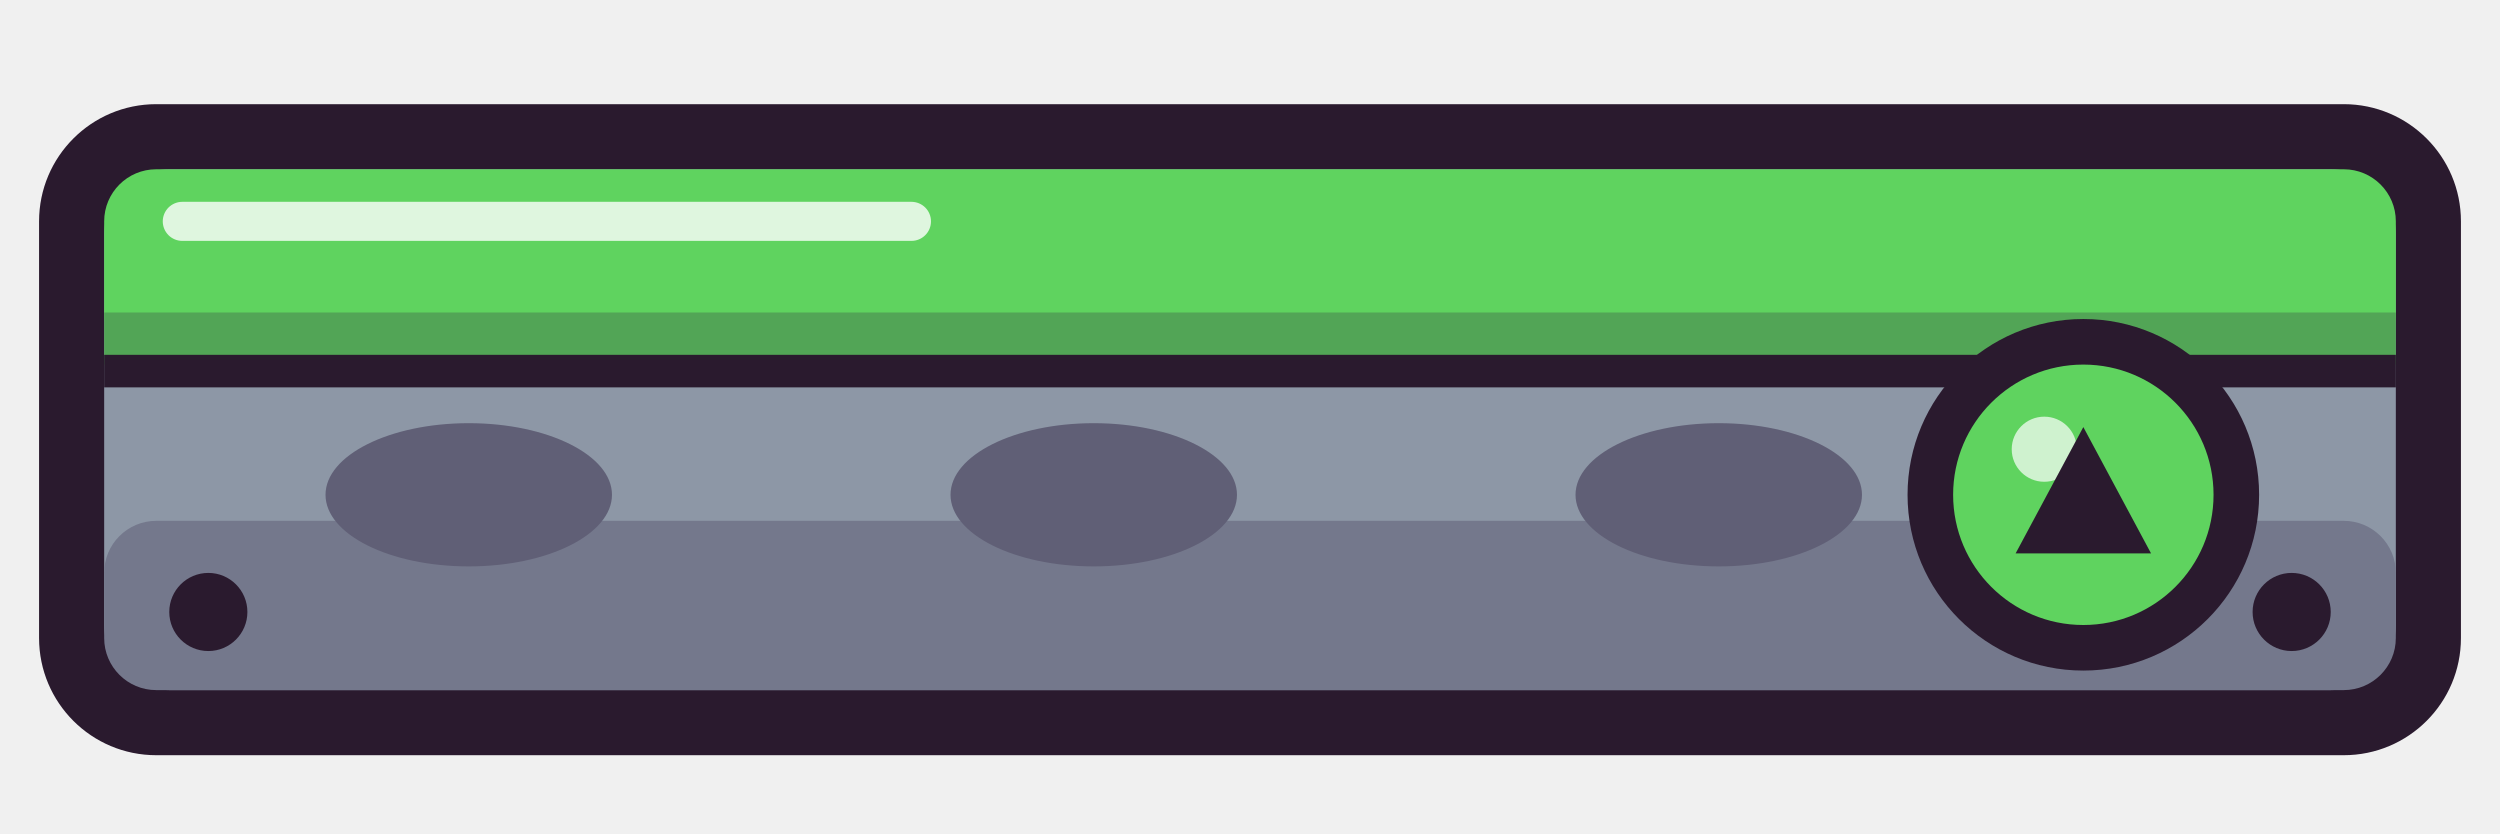
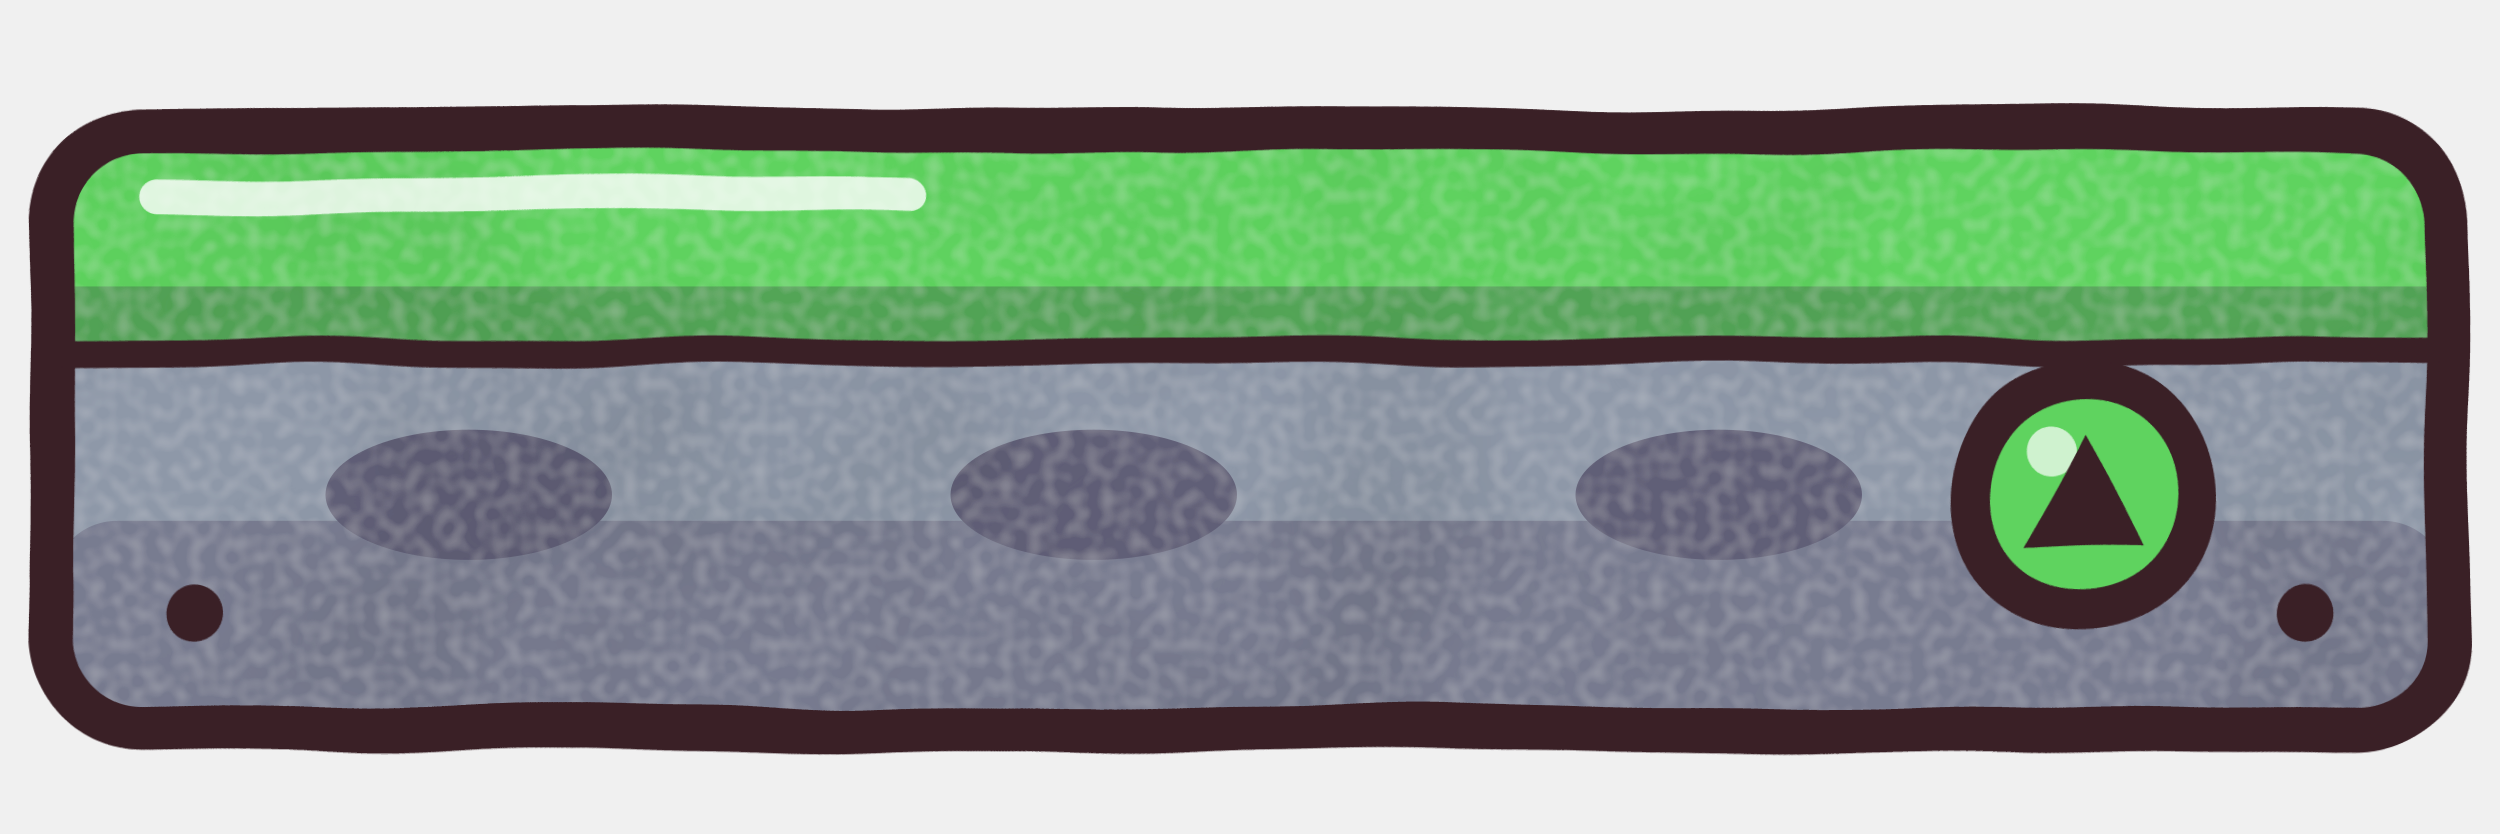
<svg xmlns="http://www.w3.org/2000/svg" width="192" height="64" viewBox="0 0 192 64">
-   <defs />
-   <rect x="3" y="8" width="186" height="50" rx="9" fill="#2a1a2e" />
-   <rect x="8" y="13" width="176" height="40" rx="5" fill="#8d97a6" />
-   <rect x="8" y="40" width="176" height="13" rx="4" fill="#74788c" />
-   <rect x="8" y="13" width="176" height="15" rx="4" fill="#5fd35f" />
-   <rect x="8" y="24" width="176" height="4" fill="#52a556" />
-   <path d="M14,17 H70" stroke="#ffffff" stroke-width="3" stroke-linecap="round" opacity="0.8" />
-   <path d="M8,28.5 H184" stroke="#2a1a2e" stroke-width="2.5" />
-   <ellipse cx="36" cy="38" rx="11" ry="5.5" fill="#605f76" />
-   <ellipse cx="84" cy="38" rx="11" ry="5.5" fill="#605f76" />
-   <ellipse cx="132" cy="38" rx="11" ry="5.5" fill="#605f76" />
-   <circle cx="16" cy="47" r="3" fill="#2a1a2e" />
-   <circle cx="176" cy="47" r="3" fill="#2a1a2e" />
-   <circle cx="160" cy="38" r="13.5" fill="#2a1a2e" />
-   <circle cx="160" cy="38" r="10" fill="#5fd35f" />
-   <circle cx="157.0" cy="34.5" r="2.5" fill="#ffffff" opacity="0.7" />
-   <polygon points="160.0,32.8 165.2,42.5 154.8,42.5" fill="#2a1a2e" />
+   <defs>
+     <filter id="wob" x="-10%" y="-10%" width="120%" height="120%">
+       <feTurbulence type="fractalNoise" baseFrequency="0.045" numOctaves="2" seed="21" />
+       <feDisplacementMap in="SourceGraphic" scale="1.6" xChannelSelector="R" yChannelSelector="G" />
+     </filter>
+     <filter id="paint" x="0" y="0" width="100%" height="100%">
+       <feTurbulence type="fractalNoise" baseFrequency="0.035" numOctaves="3" seed="28" result="b" />
+       <feColorMatrix in="b" type="matrix" values="0 0 0 0 0  0 0 0 0 0  0 0 0 0 0  0.4 0 0 0 -0.16" result="ba" />
+       <feTurbulence type="fractalNoise" baseFrequency="0.9" numOctaves="1" seed="24" result="g" />
+       <feColorMatrix in="g" type="matrix" values="0 0 0 0 1  0 0 0 0 1  0 0 0 0 1  0.3 0 0 0 -0.12" result="ga" />
+       <feMerge result="m">
+         <feMergeNode in="ba" />
+         <feMergeNode in="ga" />
+       </feMerge>
+       <feComposite in="m" in2="SourceAlpha" operator="in" result="mi" />
+       <feMerge>
+         <feMergeNode in="SourceGraphic" />
+         <feMergeNode in="mi" />
+       </feMerge>
+     </filter>
+   </defs>
+   <g filter="url(#paint)">
+     <rect x="4" y="10" width="184" height="46" rx="7" fill="#8e98a8" />
+     <rect x="4" y="40" width="184" height="16" rx="5" fill="#787c90" />
+     <rect x="4" y="10" width="184" height="16" rx="5" fill="#5fd35f" />
+     <rect x="4" y="22" width="184" height="5" fill="#52a556" />
+     <ellipse cx="36" cy="38" rx="11" ry="5" fill="#615f77" />
+     <ellipse cx="84" cy="38" rx="11" ry="5" fill="#615f77" />
+     <ellipse cx="132" cy="38" rx="11" ry="5" fill="#615f77" />
+   </g>
+   <g filter="url(#wob)" fill="none" stroke-linejoin="round" stroke-linecap="round">
+     <rect x="4" y="10" width="184" height="46" rx="7" stroke="#3a2026" stroke-width="3.4" />
+     <path d="M5,27 H187" stroke="#3a2026" stroke-width="2" />
+     <path d="M12,15 H70" stroke="#ffffff" stroke-width="2.6" opacity="0.8" />
+     <circle cx="15" cy="47" r="2.2" fill="#3a2026" />
+     <circle cx="177" cy="47" r="2.2" fill="#3a2026" />
+     <circle cx="160" cy="38" r="9" fill="#5fd35f" stroke="#3a2026" stroke-width="3" />
+     <circle cx="157.3" cy="34.58" r="1.98" fill="#ffffff" opacity="0.7" />
+     <polygon points="160.0,33.3 164.7,42.1 155.3,42.1" fill="#3a2026" />
+   </g>
</svg>
